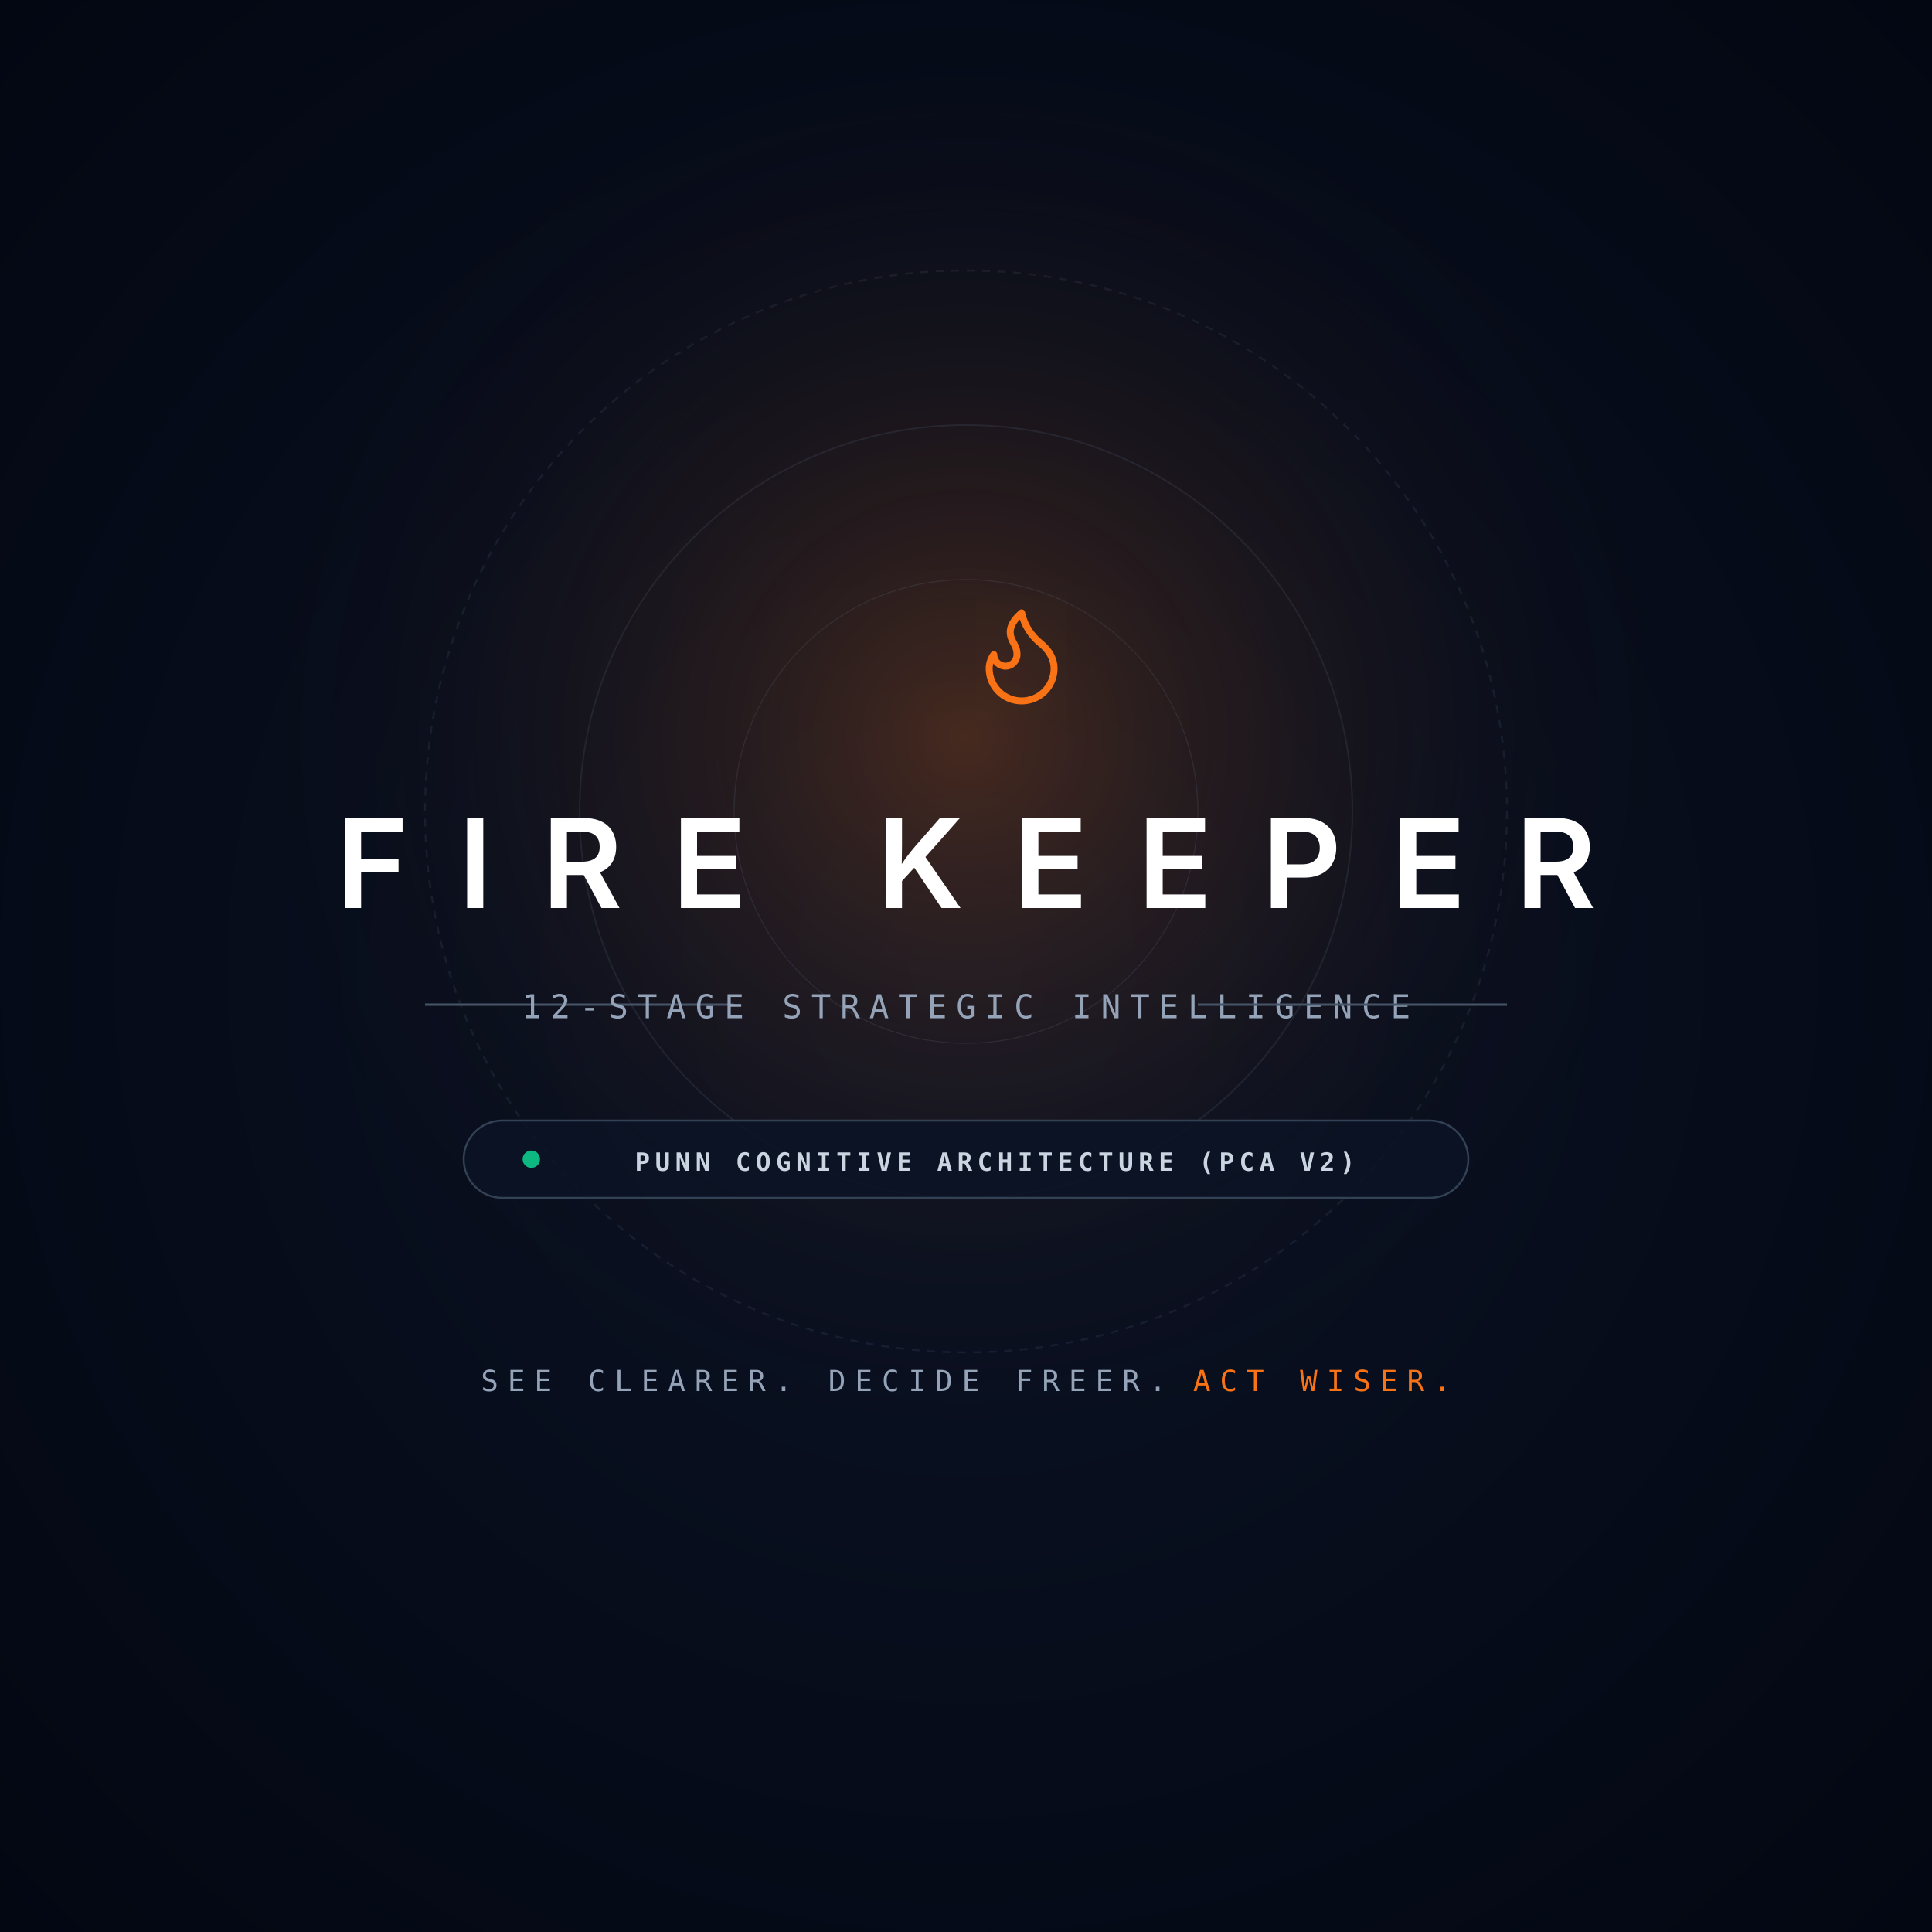
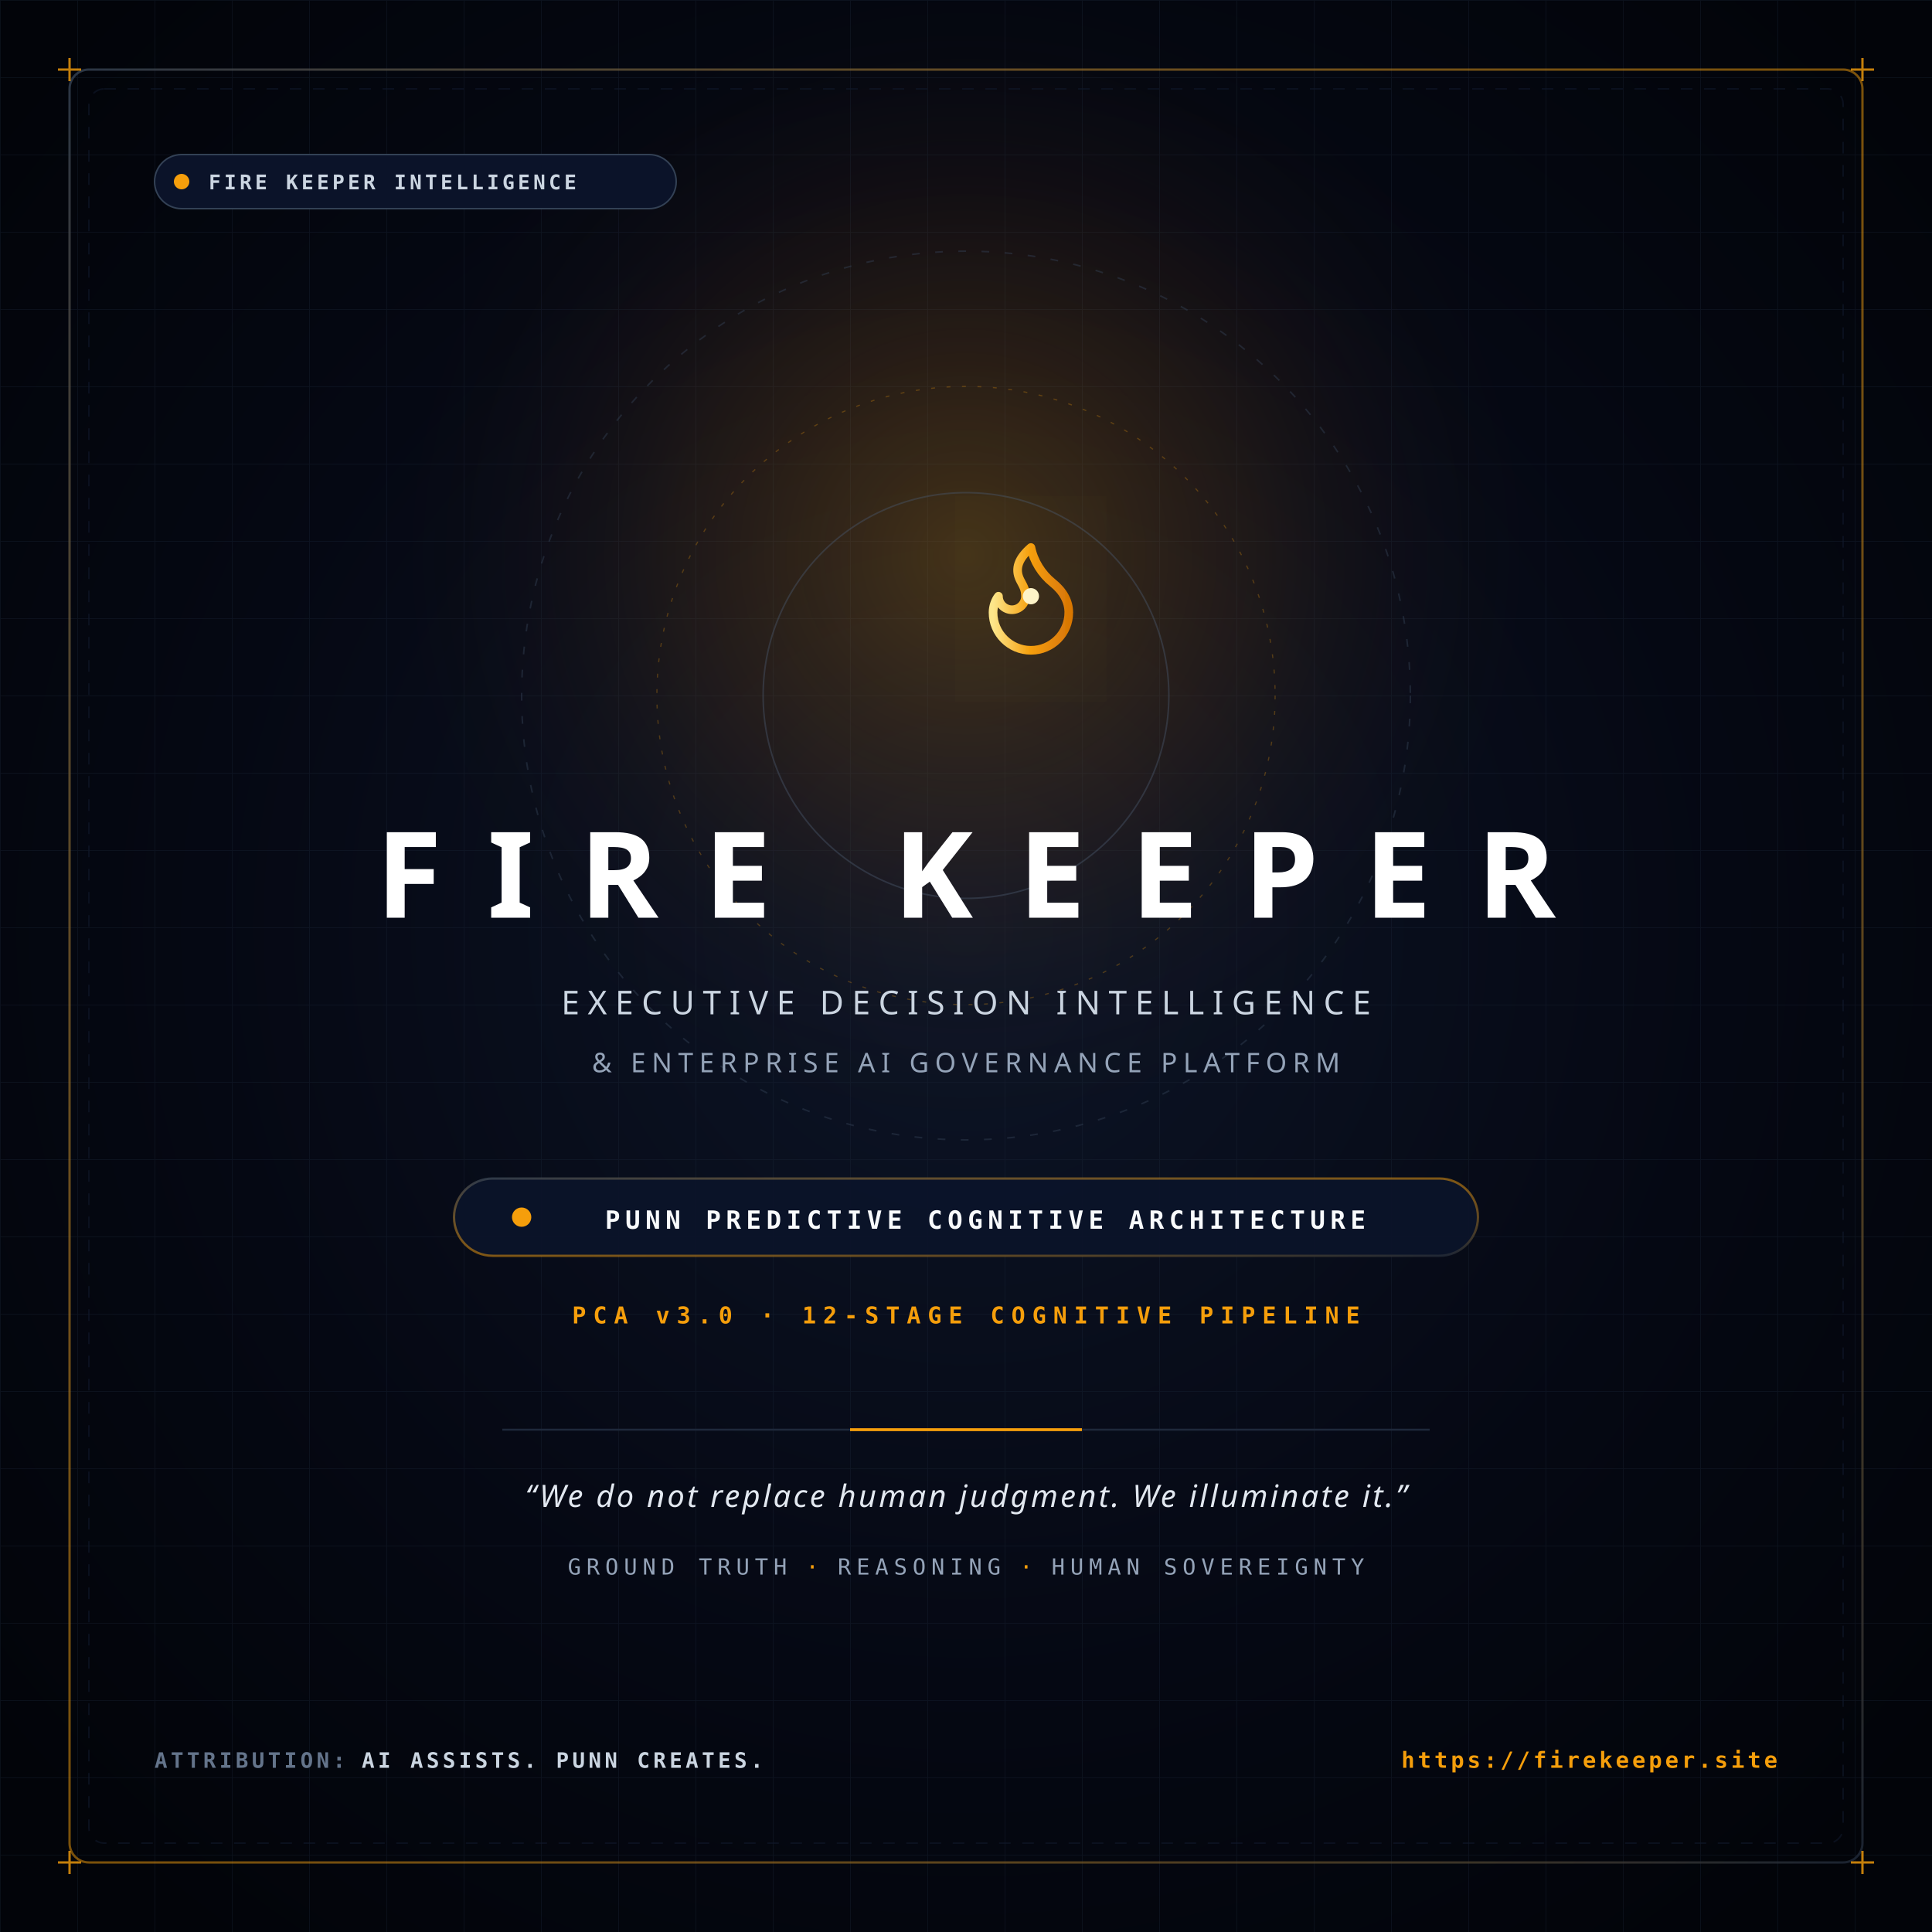
<svg xmlns="http://www.w3.org/2000/svg" width="1000" height="1000" viewBox="0 0 1000 1000">
  <defs>
-     <radialGradient id="sqBgGlow" cx="50%" cy="50%" r="70%">
-       <stop offset="0%" stop-color="#0B1325" stop-opacity="1" />
-       <stop offset="100%" stop-color="#030712" stop-opacity="1" />
+     <radialGradient id="sqDeepBg" cx="50%" cy="48%" r="65%">
+       <stop offset="0%" stop-color="#0d1527" />
+       <stop offset="60%" stop-color="#050813" />
+       <stop offset="100%" stop-color="#020409" />
    </radialGradient>
-     <radialGradient id="sqOrangeGlow" cx="50%" cy="45%" r="50%">
-       <stop offset="0%" stop-color="#f97316" stop-opacity="0.25" />
-       <stop offset="100%" stop-color="#030712" stop-opacity="0" />
+     <radialGradient id="sqAmberAura" cx="50%" cy="38%" r="40%">
+       <stop offset="0%" stop-color="#f59e0b" stop-opacity="0.25" />
+       <stop offset="50%" stop-color="#d97706" stop-opacity="0.1" />
+       <stop offset="100%" stop-color="#050813" stop-opacity="0" />
    </radialGradient>
-     <filter id="sqGlow" x="-20%" y="-20%" width="140%" height="140%">
-       <feGaussianBlur stdDeviation="20" result="blur" />
-       <feComposite in="SourceGraphic" in2="blur" operator="over" />
+     <linearGradient id="sqGoldGradient" x1="0%" y1="0%" x2="100%" y2="0%">
+       <stop offset="0%" stop-color="#FDE68A" />
+       <stop offset="50%" stop-color="#F59E0B" />
+       <stop offset="100%" stop-color="#D97706" />
+     </linearGradient>
+     <linearGradient id="sqBorderGrad" x1="0%" y1="0%" x2="100%" y2="100%">
+       <stop offset="0%" stop-color="#334155" stop-opacity="0.8" />
+       <stop offset="50%" stop-color="#f59e0b" stop-opacity="0.5" />
+       <stop offset="100%" stop-color="#1e293b" stop-opacity="0.8" />
+     </linearGradient>
+     <filter id="sqBeaconGlow" x="-50%" y="-50%" width="200%" height="200%">
+       <feGaussianBlur stdDeviation="28" result="blur1" />
+       <feGaussianBlur stdDeviation="10" result="blur2" />
+       <feMerge>
+         <feMergeNode in="blur1" />
+         <feMergeNode in="blur2" />
+         <feMergeNode in="SourceGraphic" />
+       </feMerge>
    </filter>
+     <pattern id="sqGrid" width="40" height="40" patternUnits="userSpaceOnUse">
+       <path d="M 40 0 L 0 0 0 40" fill="none" stroke="#1e293b" stroke-width="0.75" stroke-opacity="0.35" />
+     </pattern>
  </defs>
-   <rect width="1000" height="1000" fill="#030712" />
-   <rect width="1000" height="1000" fill="url(#sqBgGlow)" />
-   <circle cx="500" cy="420" r="380" fill="url(#sqOrangeGlow)" />
-   <circle cx="500" cy="420" r="280" stroke="#334155" stroke-width="1" stroke-dasharray="4, 4" fill="none" opacity="0.3" />
-   <circle cx="500" cy="420" r="200" stroke="#475569" stroke-width="0.8" fill="none" opacity="0.25" />
-   <circle cx="500" cy="420" r="120" stroke="#64748B" stroke-width="0.5" fill="none" opacity="0.2" />
-   <g transform="translate(500, 310) scale(2.4)" filter="url(#sqGlow)">
-     <path d="M8.5 14.5A2.5 2.5 0 0 0 11 12c0-1.38-.5-2-1-3-1.072-2.143-.224-4.054 2-6 .5 2.5 2 4.9 4 6.5 2 1.6 3 3.5 3 5.5a7 7 0 1 1-14 0c0-1.153.433-2.294 1-3a2.5 2.5 0 0 0 2.5 2.5z" fill="none" stroke="#f97316" stroke-width="1.5" stroke-linecap="round" stroke-linejoin="round" />
+   <rect width="1000" height="1000" fill="#020409" />
+   <rect width="1000" height="1000" fill="url(#sqDeepBg)" />
+   <rect width="1000" height="1000" fill="url(#sqGrid)" />
+   <circle cx="500" cy="380" r="380" fill="url(#sqAmberAura)" />
+   <rect x="36" y="36" width="928" height="928" rx="10" fill="none" stroke="url(#sqBorderGrad)" stroke-width="1.2" />
+   <rect x="46" y="46" width="908" height="908" rx="8" fill="none" stroke="#0f172a" stroke-width="0.8" stroke-dasharray="6 6" opacity="0.6" />
+   <g stroke="#f59e0b" stroke-width="1.2" opacity="0.8">
+     <line x1="30" y1="36" x2="42" y2="36" />
+     <line x1="36" y1="30" x2="36" y2="42" />
+     <line x1="958" y1="36" x2="970" y2="36" />
+     <line x1="964" y1="30" x2="964" y2="42" />
+     <line x1="30" y1="964" x2="42" y2="964" />
+     <line x1="36" y1="958" x2="36" y2="970" />
+     <line x1="958" y1="964" x2="970" y2="964" />
+     <line x1="964" y1="958" x2="964" y2="970" />
  </g>
-   <text x="500" y="470" text-anchor="middle" font-family="'Plus Jakarta Sans', 'Inter', sans-serif" font-weight="600" font-size="64" fill="#FFFFFF" letter-spacing="0.4em">FIRE KEEPER</text>
-   <line x1="220" y1="520" x2="380" y2="520" stroke="#475569" stroke-width="1.2" />
-   <text x="500" y="527" text-anchor="middle" font-family="'JetBrains Mono', monospace" font-size="17" fill="#94A3B8" letter-spacing="0.28em">12-STAGE STRATEGIC INTELLIGENCE</text>
-   <line x1="620" y1="520" x2="780" y2="520" stroke="#475569" stroke-width="1.2" />
-   <g transform="translate(500, 600)">
-     <rect x="-260" y="-20" width="520" height="40" rx="20" fill="#0B1325" fill-opacity="0.85" stroke="#334155" stroke-width="1" />
-     <circle cx="-225" cy="0" r="4.5" fill="#10B981" filter="url(#sqGlow)" />
-     <text x="15" y="6" text-anchor="middle" font-family="'JetBrains Mono', monospace" font-size="13" font-weight="bold" fill="#CBD5E1" letter-spacing="0.2em">PUNN COGNITIVE ARCHITECTURE (PCA V2)</text>
+   <g transform="translate(80, 80)">
+     <rect x="0" y="0" width="270" height="28" rx="14" fill="#0b1329" stroke="#334155" stroke-width="0.8" />
+     <circle cx="14" cy="14" r="4" fill="#f59e0b" />
+     <text x="28" y="18" font-family="'JetBrains Mono', monospace" font-size="10.5" font-weight="600" fill="#cbd5e1" letter-spacing="0.16em">FIRE KEEPER INTELLIGENCE</text>
  </g>
-   <text x="500" y="720" text-anchor="middle" font-family="'JetBrains Mono', monospace" font-size="15" fill="#94A3B8" letter-spacing="0.32em">SEE CLEARER. DECIDE FREER. <tspan fill="#f97316">ACT WISER.</tspan>
+   <g opacity="0.45">
+     <circle cx="500" cy="360" r="230" stroke="#334155" stroke-width="0.8" stroke-dasharray="4 8" fill="none" />
+     <circle cx="500" cy="360" r="160" stroke="#f59e0b" stroke-width="0.6" stroke-dasharray="2 6" fill="none" opacity="0.6" />
+     <circle cx="500" cy="360" r="105" stroke="#475569" stroke-width="0.8" fill="none" />
+   </g>
+   <g transform="translate(500, 275) scale(2.8)" filter="url(#sqBeaconGlow)">
+     <path d="M8.5 14.5A2.5 2.5 0 0 0 11 12c0-1.38-.5-2-1-3-1.072-2.143-.224-4.054 2-6 .5 2.5 2 4.9 4 6.5 2 1.6 3 3.5 3 5.5a7 7 0 1 1-14 0c0-1.153.433-2.294 1-3a2.5 2.5 0 0 0 2.5 2.5z" fill="none" stroke="url(#sqGoldGradient)" stroke-width="1.6" stroke-linecap="round" stroke-linejoin="round" />
+     <circle cx="12" cy="12" r="1.5" fill="#fef3c7" />
+   </g>
+   <text x="500" y="475" text-anchor="middle" font-family="'Plus Jakarta Sans', sans-serif" font-weight="800" font-size="62" fill="#FFFFFF" letter-spacing="0.38em">FIRE KEEPER</text>
+   <text x="500" y="525" text-anchor="middle" font-family="'Plus Jakarta Sans', sans-serif" font-weight="500" font-size="17" fill="#cbd5e1" letter-spacing="0.25em">EXECUTIVE DECISION INTELLIGENCE</text>
+   <text x="500" y="555" text-anchor="middle" font-family="'Plus Jakarta Sans', sans-serif" font-weight="400" font-size="14" fill="#94a3b8" letter-spacing="0.22em">&amp; ENTERPRISE AI GOVERNANCE PLATFORM</text>
+   <g transform="translate(500, 630)">
+     <rect x="-265" y="-20" width="530" height="40" rx="20" fill="#0b1329" fill-opacity="0.95" stroke="url(#sqBorderGrad)" stroke-width="1.2" />
+     <circle cx="-230" cy="0" r="5" fill="#f59e0b" />
+     <text x="10" y="6" text-anchor="middle" font-family="'JetBrains Mono', monospace" font-size="13" font-weight="700" fill="#f8fafc" letter-spacing="0.2em">PUNN PREDICTIVE COGNITIVE ARCHITECTURE</text>
+   </g>
+   <text x="500" y="685" text-anchor="middle" font-family="'JetBrains Mono', monospace" font-size="12" font-weight="600" fill="#f59e0b" letter-spacing="0.3em">PCA v3.0 · 12-STAGE COGNITIVE PIPELINE</text>
+   <line x1="260" y1="740" x2="740" y2="740" stroke="#1e293b" stroke-width="1" />
+   <line x1="440" y1="740" x2="560" y2="740" stroke="#f59e0b" stroke-width="1.5" />
+   <text x="500" y="780" text-anchor="middle" font-family="'Plus Jakarta Sans', sans-serif" font-style="italic" font-size="16" fill="#e2e8f0" letter-spacing="0.08em">
+     “We do not replace human judgment. We illuminate it.”
  </text>
+   <text x="500" y="815" text-anchor="middle" font-family="'JetBrains Mono', monospace" font-size="11.5" fill="#94a3b8" letter-spacing="0.24em">
+     GROUND TRUTH <tspan fill="#f59e0b">·</tspan> REASONING <tspan fill="#f59e0b">·</tspan> HUMAN SOVEREIGNTY
+   </text>
+   <g transform="translate(80, 915)">
+     <text x="0" y="0" font-family="'JetBrains Mono', monospace" font-size="11" font-weight="600" fill="#64748b" letter-spacing="0.16em">
+       ATTRIBUTION: <tspan fill="#cbd5e1">AI ASSISTS. PUNN CREATES.</tspan>
+     </text>
+     <text x="840" y="0" text-anchor="end" font-family="'JetBrains Mono', monospace" font-size="11.5" font-weight="600" fill="#f59e0b" letter-spacing="0.14em">
+       https://firekeeper.site
+     </text>
+   </g>
</svg>
